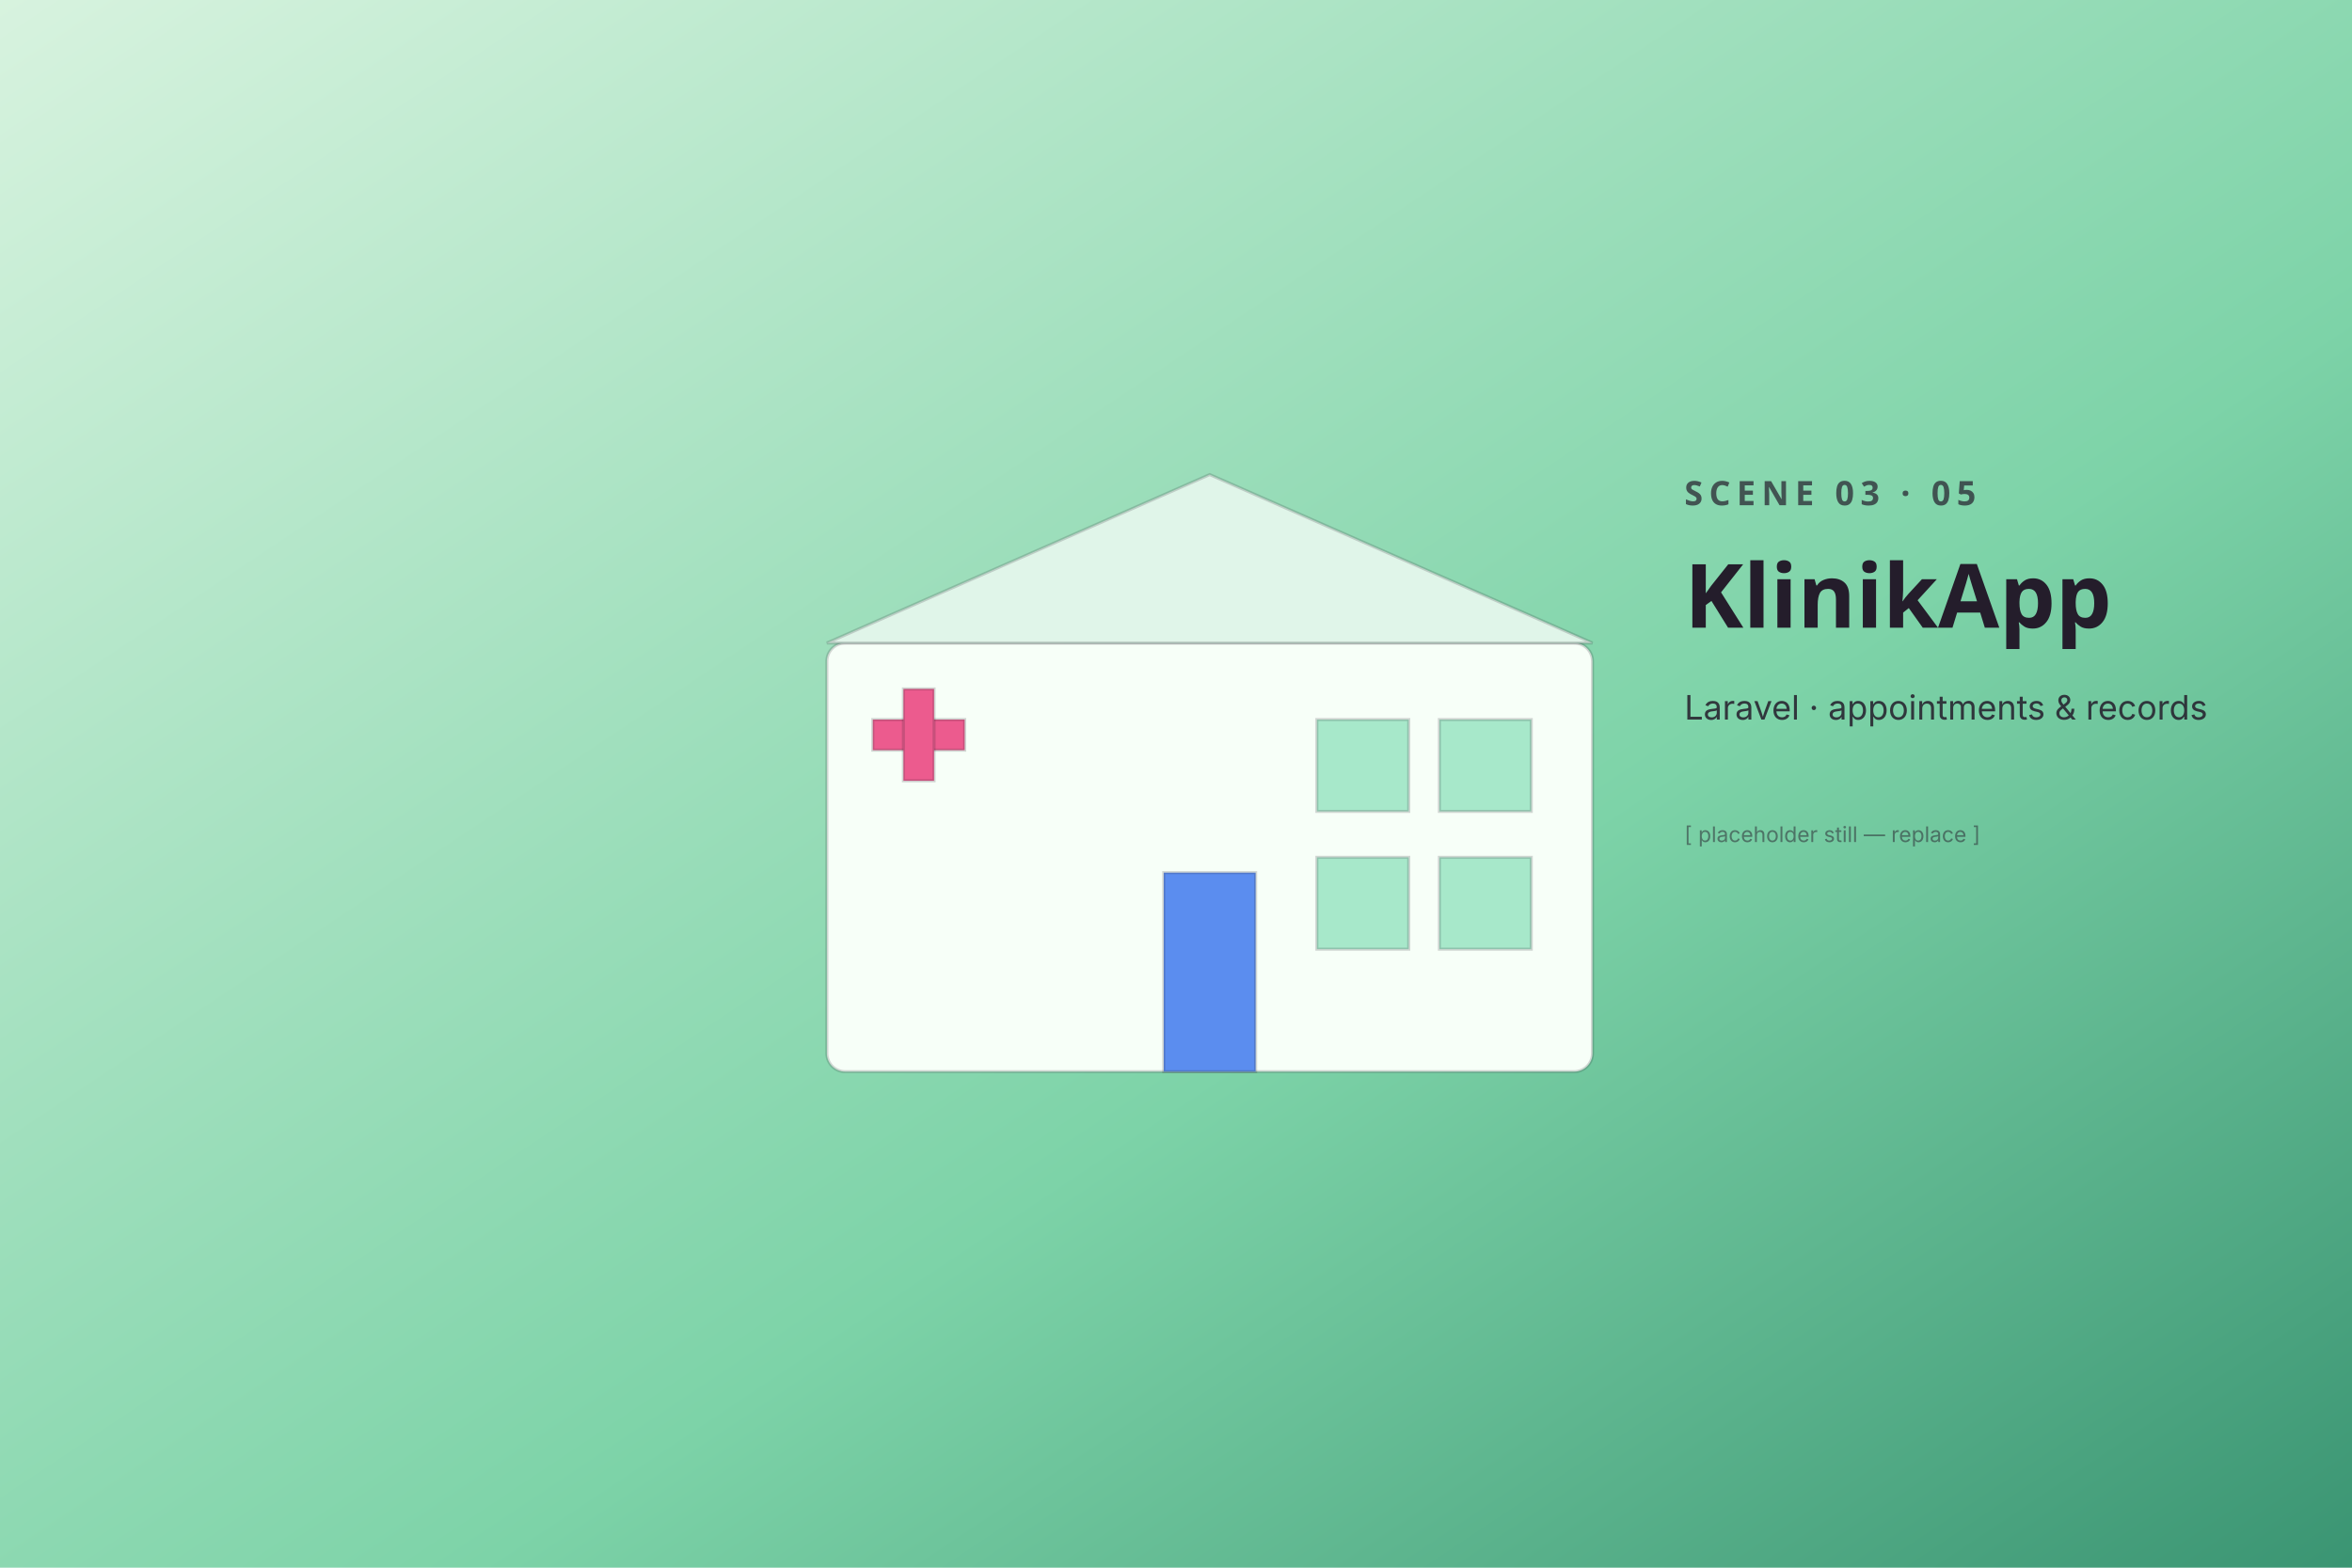
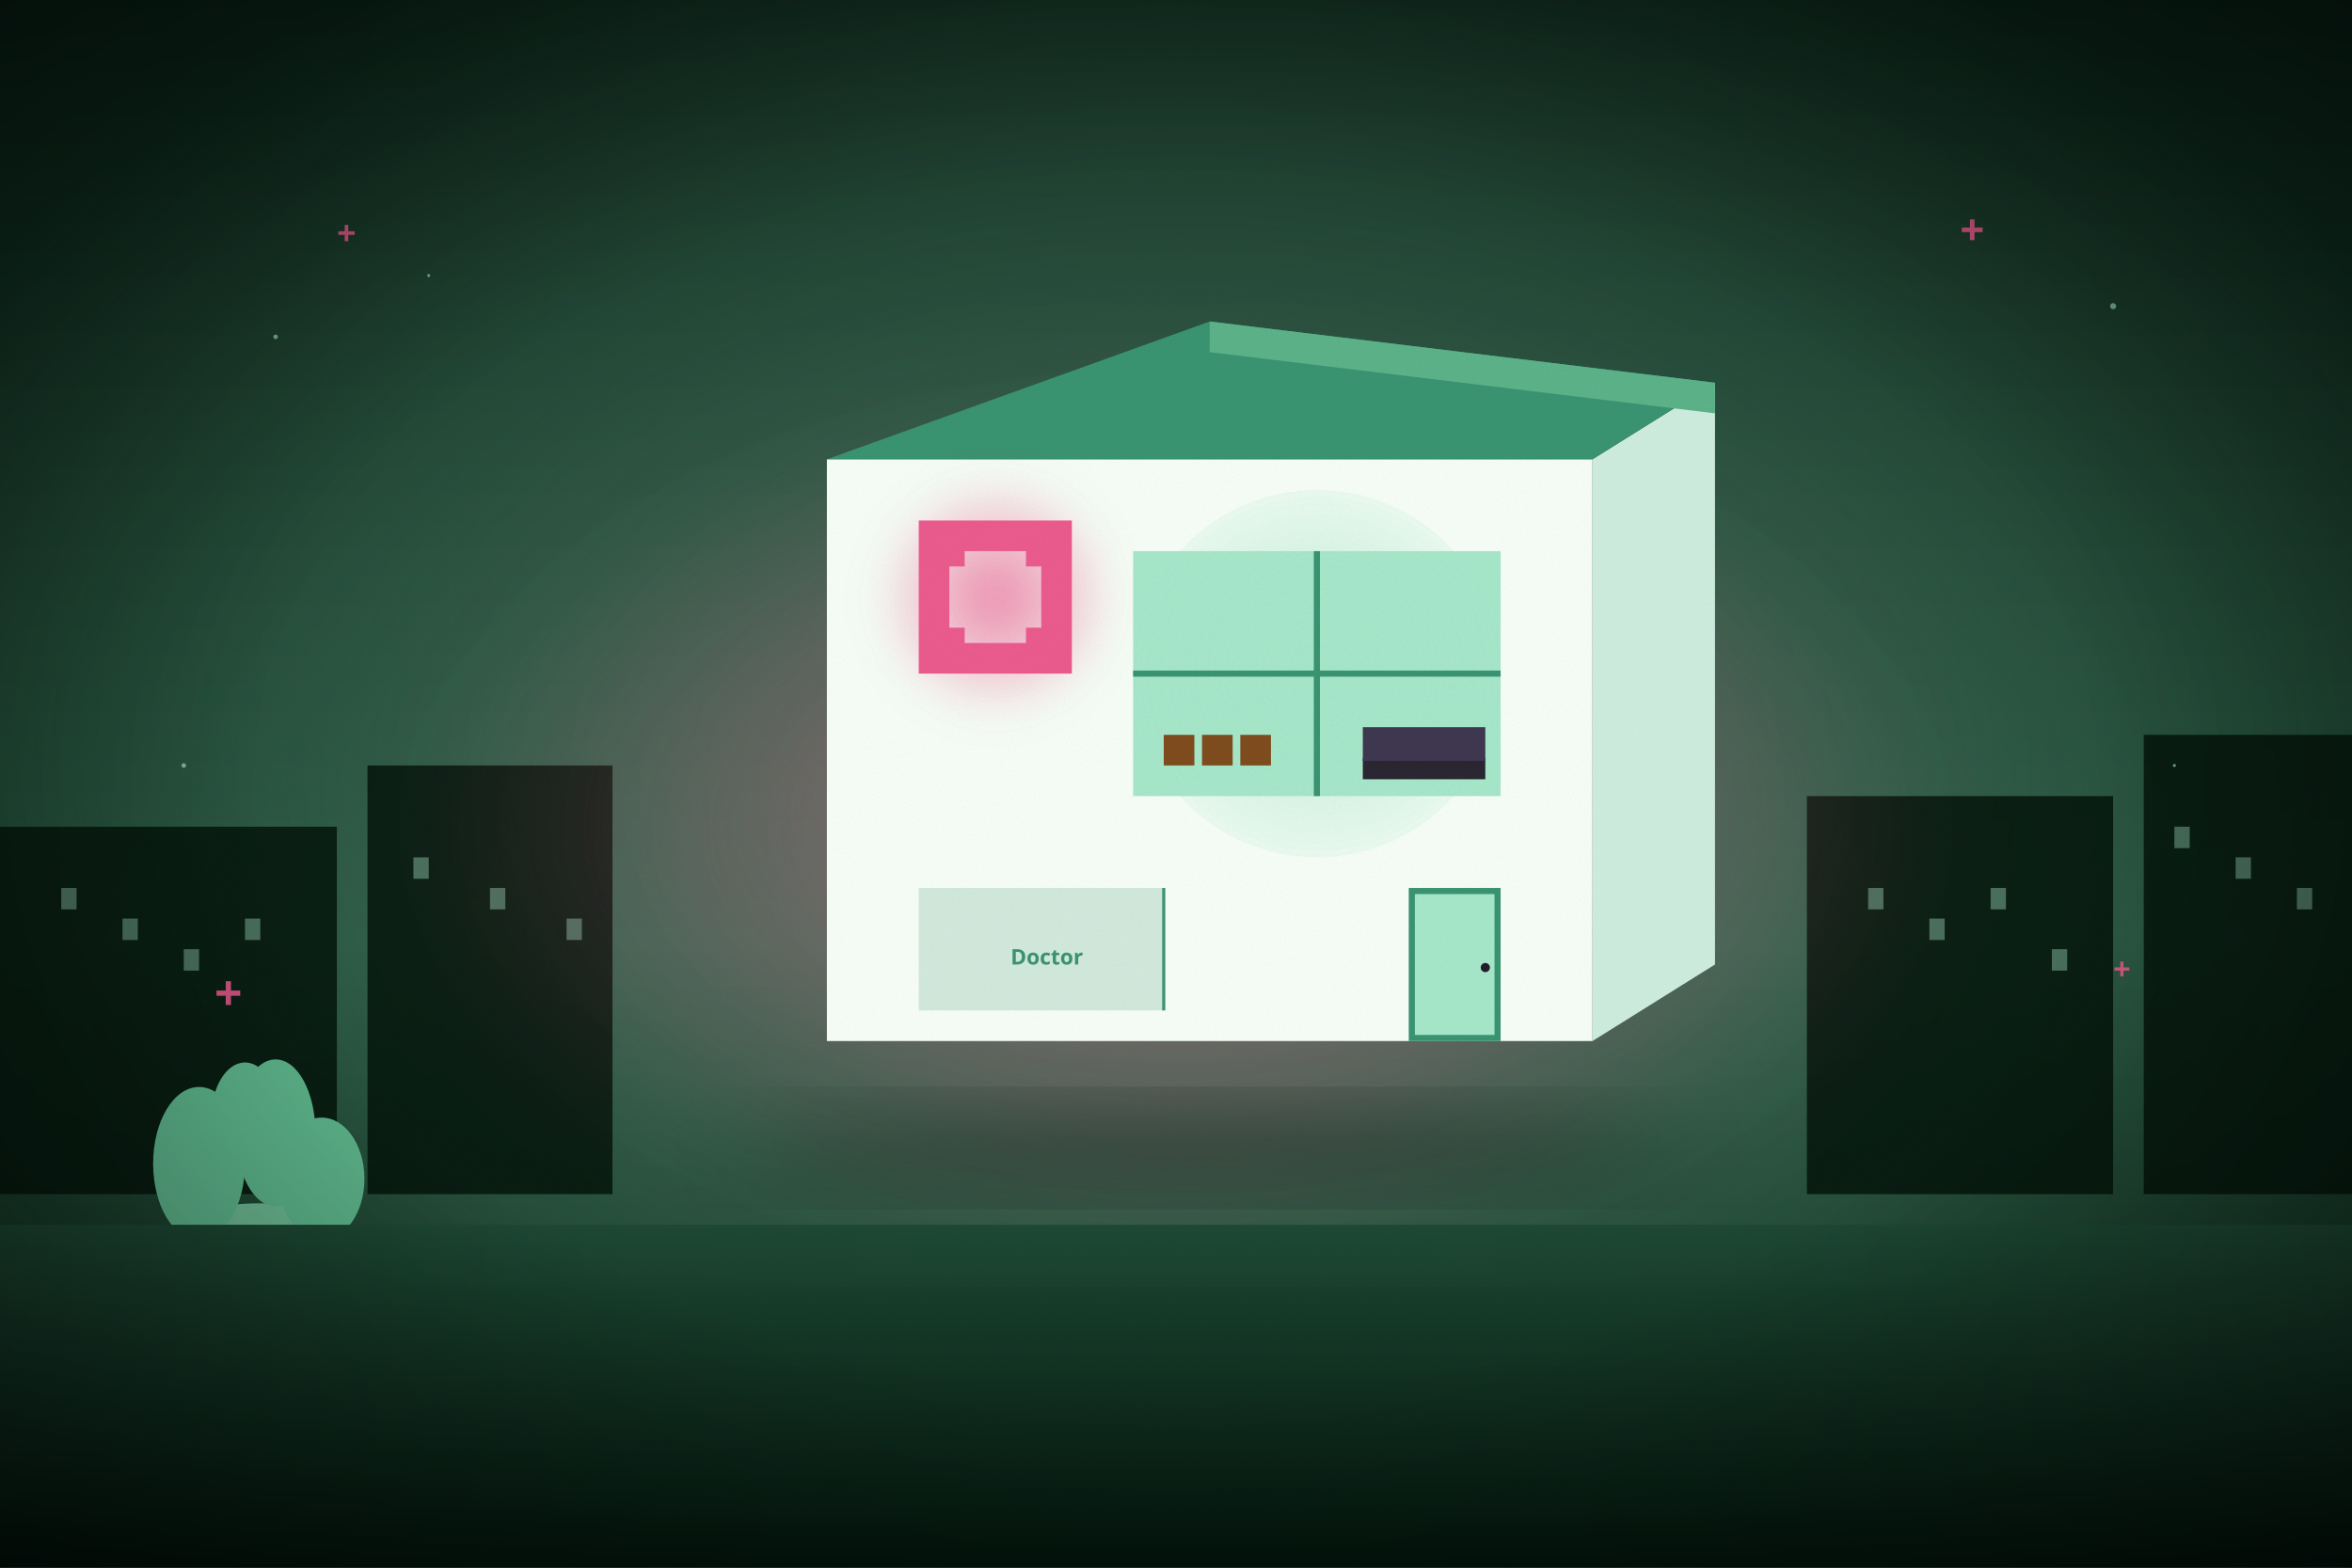
<svg xmlns="http://www.w3.org/2000/svg" viewBox="0 0 1536 1024" preserveAspectRatio="xMidYMid slice">
  <defs>
-     <linearGradient id="bg3" x1="0" y1="0" x2="1" y2="1">
-       <stop offset="0%" stop-color="#d8f3df" />
-       <stop offset="60%" stop-color="#7dd3a8" />
-       <stop offset="100%" stop-color="#3a9472" />
+     <linearGradient id="s3-bg" x1="0" y1="0" x2="0" y2="1">
+       <stop offset="0%" stop-color="#0a2418" />
+       <stop offset="60%" stop-color="#1c4733" />
+       <stop offset="100%" stop-color="#072415" />
    </linearGradient>
+     <radialGradient id="s3-spot" cx="50%" cy="50%" r="60%">
+       <stop offset="0%" stop-color="#a7e8ca" stop-opacity="0.35" />
+       <stop offset="100%" stop-color="#a7e8ca" stop-opacity="0" />
+     </radialGradient>
+     <linearGradient id="s3-floor" x1="0" y1="0" x2="0" y2="1">
+       <stop offset="0%" stop-color="#1c4733" />
+       <stop offset="100%" stop-color="#03150c" />
+     </linearGradient>
+     <radialGradient id="s3-cross" cx="50%" cy="50%" r="50%">
+       <stop offset="0%" stop-color="#ec5b8e" stop-opacity="1" />
+       <stop offset="100%" stop-color="#ec5b8e" stop-opacity="0" />
+     </radialGradient>
+     <radialGradient id="s3-interior" cx="50%" cy="50%" r="60%">
+       <stop offset="0%" stop-color="#a7e8ca" stop-opacity="0.95" />
+       <stop offset="100%" stop-color="#a7e8ca" stop-opacity="0" />
+     </radialGradient>
+     <filter id="s3-soft" x="-50%" y="-50%" width="200%" height="200%">
+       <feGaussianBlur stdDeviation="12" />
+     </filter>
+     <filter id="s3-strong" x="-50%" y="-50%" width="200%" height="200%">
+       <feGaussianBlur stdDeviation="36" />
+     </filter>
+     <filter id="s3-grain" x="0" y="0" width="100%" height="100%">
+       <feTurbulence type="fractalNoise" baseFrequency="0.9" numOctaves="2" seed="11" />
+       <feColorMatrix values="0 0 0 0 0  0 0 0 0 0  0 0 0 0 0  0 0 0 0.06 0" />
+     </filter>
  </defs>
-   <rect width="1536" height="1024" fill="url(#bg3)" />
-   <g transform="translate(540,420)" stroke="#241d2b" stroke-opacity="0.18" stroke-width="2">
-     <rect x="0" y="0" width="500" height="280" rx="12" fill="#f7fff8" />
-     <polygon points="0,0 250,-110 500,0" fill="#e0f5e9" />
-     <rect x="220" y="150" width="60" height="130" fill="#5b8def" />
-     <g transform="translate(60,60)">
-       <rect x="-30" y="-10" width="60" height="20" fill="#ec5b8e" />
-       <rect x="-10" y="-30" width="20" height="60" fill="#ec5b8e" />
+   <rect width="1536" height="1024" fill="url(#s3-bg)" />
+   <rect width="1536" height="1024" fill="url(#s3-spot)" />
+   <g fill="#04140b" opacity="0.85">
+     <rect x="0" y="540" width="220" height="240" />
+     <rect x="240" y="500" width="160" height="280" />
+     <rect x="1180" y="520" width="200" height="260" />
+     <rect x="1400" y="480" width="160" height="300" />
+   </g>
+   <g fill="#a7e8ca" opacity="0.4">
+     <rect x="40" y="580" width="10" height="14" />
+     <rect x="80" y="600" width="10" height="14" />
+     <rect x="120" y="620" width="10" height="14" />
+     <rect x="160" y="600" width="10" height="14" />
+     <rect x="270" y="560" width="10" height="14" />
+     <rect x="320" y="580" width="10" height="14" />
+     <rect x="370" y="600" width="10" height="14" />
+     <rect x="1220" y="580" width="10" height="14" />
+     <rect x="1260" y="600" width="10" height="14" />
+     <rect x="1300" y="580" width="10" height="14" />
+     <rect x="1340" y="620" width="10" height="14" />
+     <rect x="1420" y="540" width="10" height="14" />
+     <rect x="1460" y="560" width="10" height="14" />
+     <rect x="1500" y="580" width="10" height="14" />
+   </g>
+   <ellipse cx="768" cy="540" rx="500" ry="280" fill="url(#s3-cross)" opacity="0.5" filter="url(#s3-strong)" />
+   <g transform="translate(540,300)">
+     <ellipse cx="250" cy="450" rx="300" ry="20" fill="#000" opacity="0.5" filter="url(#s3-strong)" />
+     <rect x="0" y="0" width="500" height="380" fill="#f7fff8" />
+     <polygon points="500,0 580,-50 580,330 500,380" fill="#cfeee0" />
+     <polygon points="0,0 250,-90 580,-50 500,0" fill="#3a9472" />
+     <polygon points="250,-90 580,-50 580,-30 250,-70" fill="#5cb38a" />
+     <rect x="60" y="40" width="100" height="100" fill="#ec5b8e" />
+     <rect x="90" y="60" width="40" height="60" fill="#f7fff8" />
+     <rect x="80" y="70" width="60" height="40" fill="#f7fff8" />
+     <circle cx="110" cy="90" r="80" fill="url(#s3-cross)" filter="url(#s3-soft)" opacity="0.7" />
+     <rect x="200" y="60" width="240" height="160" fill="#a7e8ca" />
+     <g>
+       <circle cx="320" cy="140" r="120" fill="url(#s3-interior)" opacity="0.85" />
    </g>
-     <rect x="320" y="50" width="60" height="60" fill="#a7e8ca" />
-     <rect x="400" y="50" width="60" height="60" fill="#a7e8ca" />
-     <rect x="320" y="140" width="60" height="60" fill="#a7e8ca" />
-     <rect x="400" y="140" width="60" height="60" fill="#a7e8ca" />
+     <line x1="320" y1="60" x2="320" y2="220" stroke="#3a9472" stroke-width="4" />
+     <line x1="200" y1="140" x2="440" y2="140" stroke="#3a9472" stroke-width="4" />
+     <g opacity="0.95">
+       <rect x="220" y="180" width="20" height="20" fill="#7d4515" />
+       <rect x="245" y="180" width="20" height="20" fill="#7d4515" />
+       <rect x="270" y="180" width="20" height="20" fill="#7d4515" />
+       <rect x="350" y="195" width="80" height="14" fill="#241d2b" />
+       <rect x="350" y="175" width="80" height="22" fill="#3a2f4a" />
+       <rect x="370" y="160" width="22" height="14" fill="#a7e8ca" />
+       <rect x="395" y="160" width="22" height="14" fill="#a7e8ca" />
+     </g>
+     <rect x="60" y="280" width="160" height="80" fill="#3a9472" opacity="0.2" />
+     <line x1="220" y1="280" x2="220" y2="360" stroke="#3a9472" stroke-width="2" />
+     <text x="120" y="330" font-family="ui-rounded, system-ui, sans-serif" font-size="14" fill="#3a9472" font-weight="700">Doctor</text>
+     <rect x="380" y="280" width="60" height="100" fill="#3a9472" />
+     <rect x="384" y="284" width="52" height="92" fill="#a7e8ca" />
+     <circle cx="430" cy="332" r="3" fill="#241d2b" />
  </g>
-   <g transform="translate(1100,330)">
-     <text x="0" y="0" font-family="ui-rounded, system-ui, sans-serif" font-weight="700" letter-spacing="4" font-size="22" fill="#241d2b" fill-opacity="0.7">SCENE 03 · 05</text>
-     <text x="0" y="80" font-family="ui-rounded, system-ui, sans-serif" font-size="58" font-weight="700" fill="#241d2b">KlinikApp</text>
-     <text x="0" y="140" font-family="-apple-system, system-ui, sans-serif" font-size="22" fill="#241d2b" fill-opacity="0.85">Laravel · appointments &amp; records</text>
-     <text x="0" y="220" font-family="-apple-system, system-ui, sans-serif" font-size="14" fill="#241d2b" fill-opacity="0.5">[ placeholder still — replace ]</text>
+   <g transform="translate(80,720)">
+     <rect x="60" y="80" width="60" height="50" fill="#3a1d0a" />
+     <ellipse cx="90" cy="80" rx="50" ry="14" fill="#7dd3a8" opacity="0.8" />
+     <g fill="#5cb38a">
+       <ellipse cx="50" cy="40" rx="30" ry="50" />
+       <ellipse cx="100" cy="20" rx="26" ry="48" />
+       <ellipse cx="130" cy="50" rx="28" ry="40" />
+       <ellipse cx="80" cy="10" rx="22" ry="36" />
+     </g>
  </g>
+   <g fill="#a7e8ca" opacity="0.65">
+     <circle cx="180" cy="220" r="1.5" />
+     <circle cx="280" cy="180" r="1" />
+     <circle cx="1380" cy="200" r="2" />
+     <circle cx="120" cy="500" r="1.5" />
+     <circle cx="1420" cy="500" r="1" />
+     <circle cx="200" cy="900" r="2" />
+     <circle cx="1340" cy="880" r="1.5" />
+     <circle cx="780" cy="940" r="1" />
+   </g>
+   <g fill="#ec5b8e" opacity="0.85" font-family="ui-rounded, system-ui, sans-serif" font-weight="900">
+     <text x="220" y="160" font-size="22">+</text>
+     <text x="1280" y="160" font-size="28">+</text>
+     <text x="140" y="660" font-size="32">+</text>
+     <text x="1380" y="640" font-size="20">+</text>
+   </g>
+   <rect x="0" y="800" width="1536" height="224" fill="url(#s3-floor)" />
+   <ellipse cx="768" cy="820" rx="500" ry="10" fill="#7dd3a8" opacity="0.18" filter="url(#s3-strong)" />
+   <radialGradient id="s3-vig" cx="50%" cy="50%" r="70%">
+     <stop offset="55%" stop-color="#000" stop-opacity="0" />
+     <stop offset="100%" stop-color="#000" stop-opacity="0.55" />
+   </radialGradient>
+   <rect width="1536" height="1024" fill="url(#s3-vig)" />
+   <rect width="1536" height="1024" filter="url(#s3-grain)" opacity="0.5" />
</svg>
